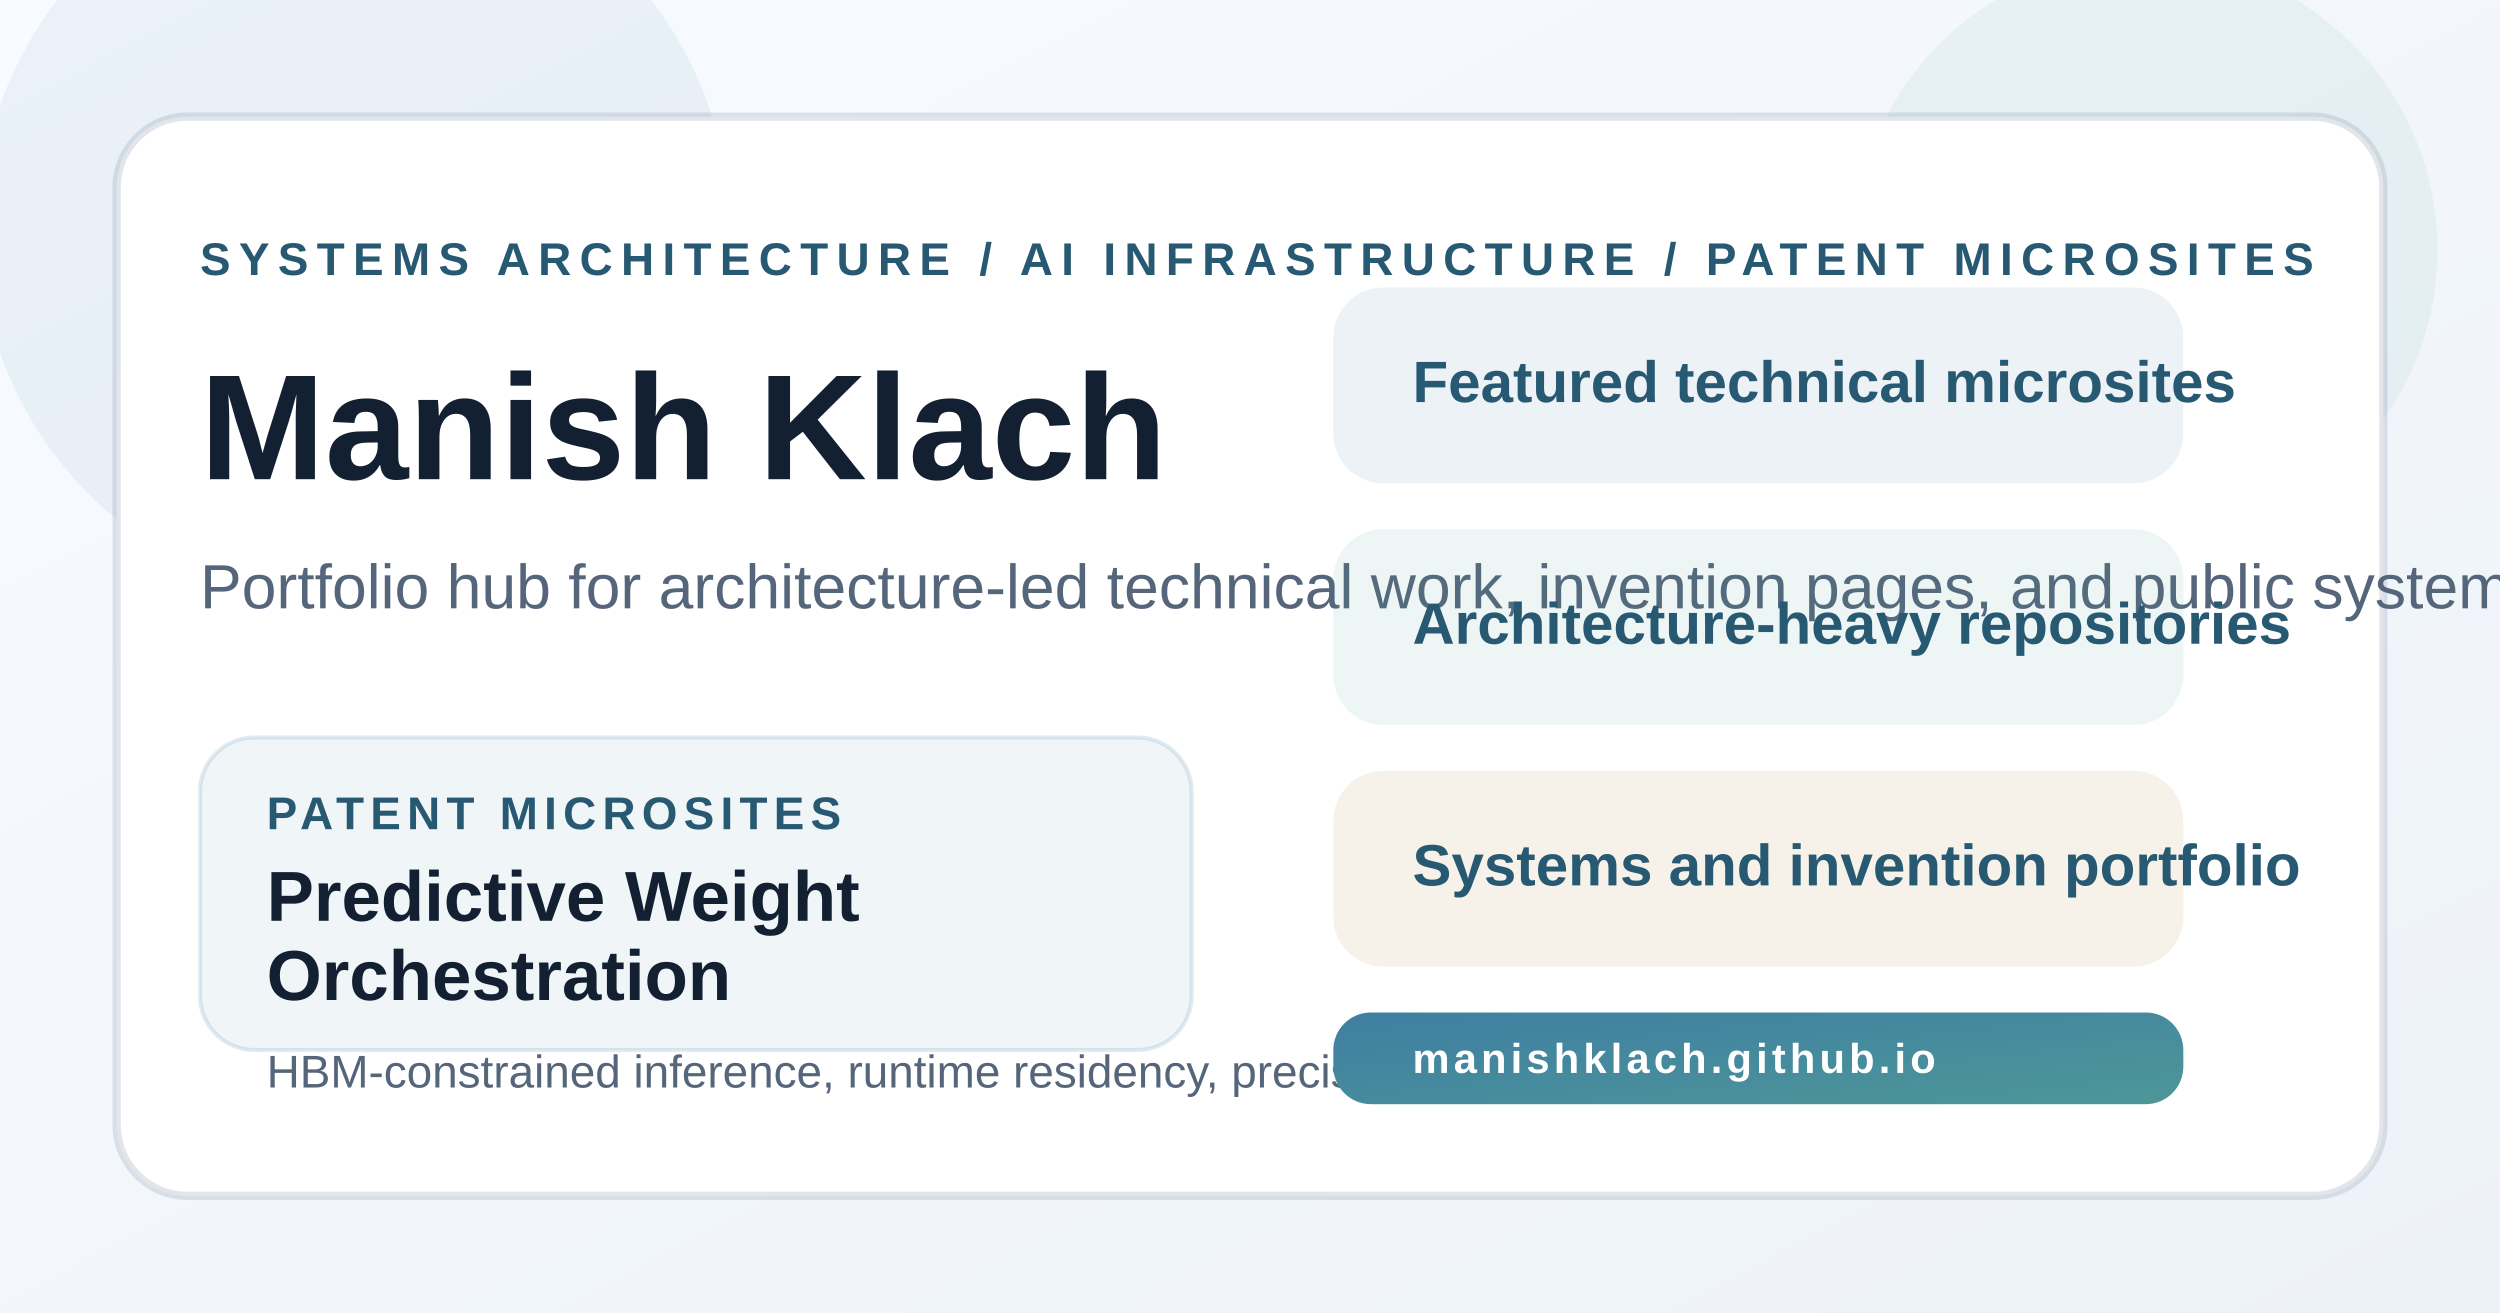
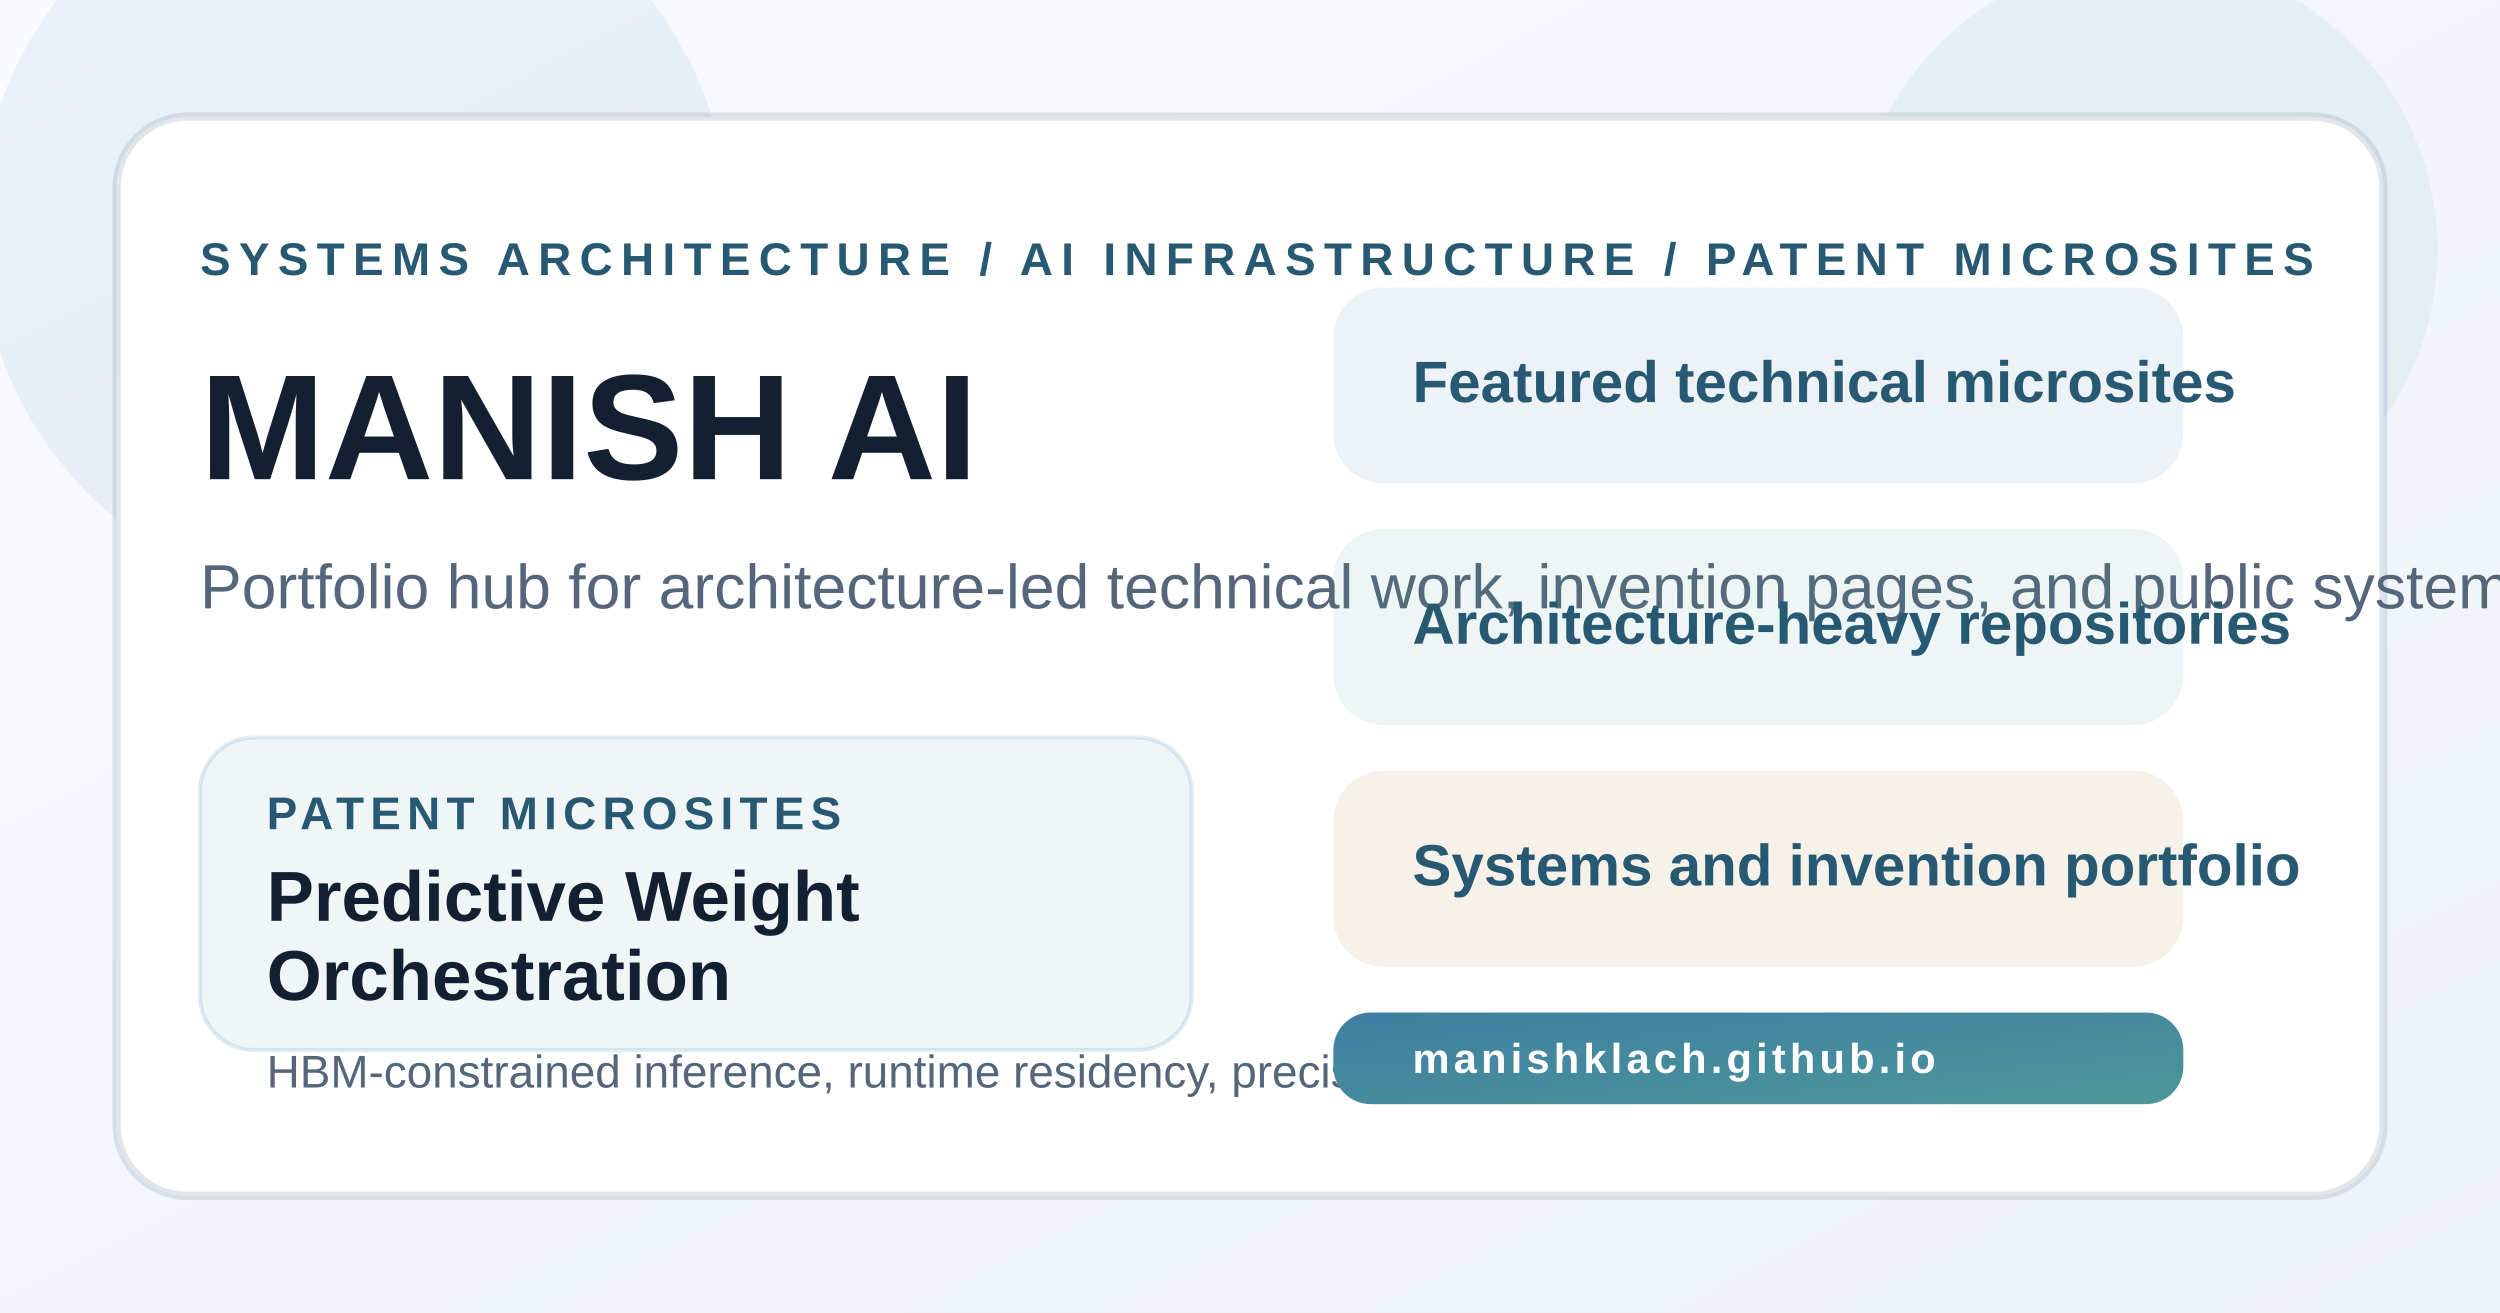
- <svg xmlns="http://www.w3.org/2000/svg" viewBox="0 0 1200 630" role="img" aria-label="Manish Klach portfolio social preview">
+ <svg xmlns="http://www.w3.org/2000/svg" viewBox="0 0 1200 630" role="img" aria-label="MANISH AI portfolio social preview">
  <defs>
    <linearGradient id="bg" x1="0%" y1="0%" x2="100%" y2="100%">
      <stop offset="0%" stop-color="#f8fbff" />
      <stop offset="100%" stop-color="#edf2f8" />
    </linearGradient>
    <linearGradient id="accent" x1="0%" y1="0%" x2="100%" y2="100%">
      <stop offset="0%" stop-color="#3f7ea2" />
      <stop offset="100%" stop-color="#4d9798" />
    </linearGradient>
  </defs>
  <rect width="1200" height="630" fill="url(#bg)" />
  <circle cx="170" cy="110" r="180" fill="rgba(63,126,162,0.08)" />
  <circle cx="1030" cy="120" r="140" fill="rgba(77,151,152,0.08)" />
  <rect x="56" y="56" width="1088" height="518" rx="34" fill="#ffffff" stroke="rgba(95,117,145,0.18)" stroke-width="4" />
  <text x="96" y="132" fill="#275972" font-family="Segoe UI, Arial, sans-serif" font-size="22" font-weight="700" letter-spacing="4">SYSTEMS ARCHITECTURE / AI INFRASTRUCTURE / PATENT MICROSITES</text>
-   <text x="96" y="230" fill="#132032" font-family="Segoe UI, Arial, sans-serif" font-size="72" font-weight="800">Manish Klach</text>
+   <text x="96" y="230" fill="#132032" font-family="Segoe UI, Arial, sans-serif" font-size="72" font-weight="800">MANISH AI</text>
  <text x="96" y="292" fill="#55657a" font-family="Segoe UI, Arial, sans-serif" font-size="30">Portfolio hub for architecture-led technical work, invention pages, and public systems microsites.</text>
  <rect x="96" y="354" width="476" height="150" rx="26" fill="rgba(63,126,162,0.08)" stroke="rgba(63,126,162,0.16)" stroke-width="2" />
  <text x="128" y="398" fill="#275972" font-family="Segoe UI, Arial, sans-serif" font-size="22" font-weight="700" letter-spacing="3">PATENT MICROSITES</text>
  <text x="128" y="442" fill="#132032" font-family="Segoe UI, Arial, sans-serif" font-size="34" font-weight="800">Predictive Weight</text>
  <text x="128" y="480" fill="#132032" font-family="Segoe UI, Arial, sans-serif" font-size="34" font-weight="800">Orchestration</text>
  <text x="128" y="522" fill="#55657a" font-family="Segoe UI, Arial, sans-serif" font-size="22">HBM-constrained inference, runtime residency, precision-state control.</text>
  <rect x="640" y="138" width="408" height="94" rx="24" fill="rgba(63,126,162,0.10)" />
  <rect x="640" y="254" width="408" height="94" rx="24" fill="rgba(77,151,152,0.10)" />
  <rect x="640" y="370" width="408" height="94" rx="24" fill="rgba(177,145,73,0.12)" />
  <rect x="640" y="486" width="408" height="44" rx="18" fill="url(#accent)" />
  <text x="678" y="193" fill="#275972" font-family="Segoe UI, Arial, sans-serif" font-size="28" font-weight="700">Featured technical microsites</text>
  <text x="678" y="309" fill="#275972" font-family="Segoe UI, Arial, sans-serif" font-size="28" font-weight="700">Architecture-heavy repositories</text>
  <text x="678" y="425" fill="#275972" font-family="Segoe UI, Arial, sans-serif" font-size="28" font-weight="700">Systems and invention portfolio</text>
  <text x="678" y="515" fill="#ffffff" font-family="Segoe UI, Arial, sans-serif" font-size="20" font-weight="700" letter-spacing="2">manishklach.github.io</text>
</svg>
